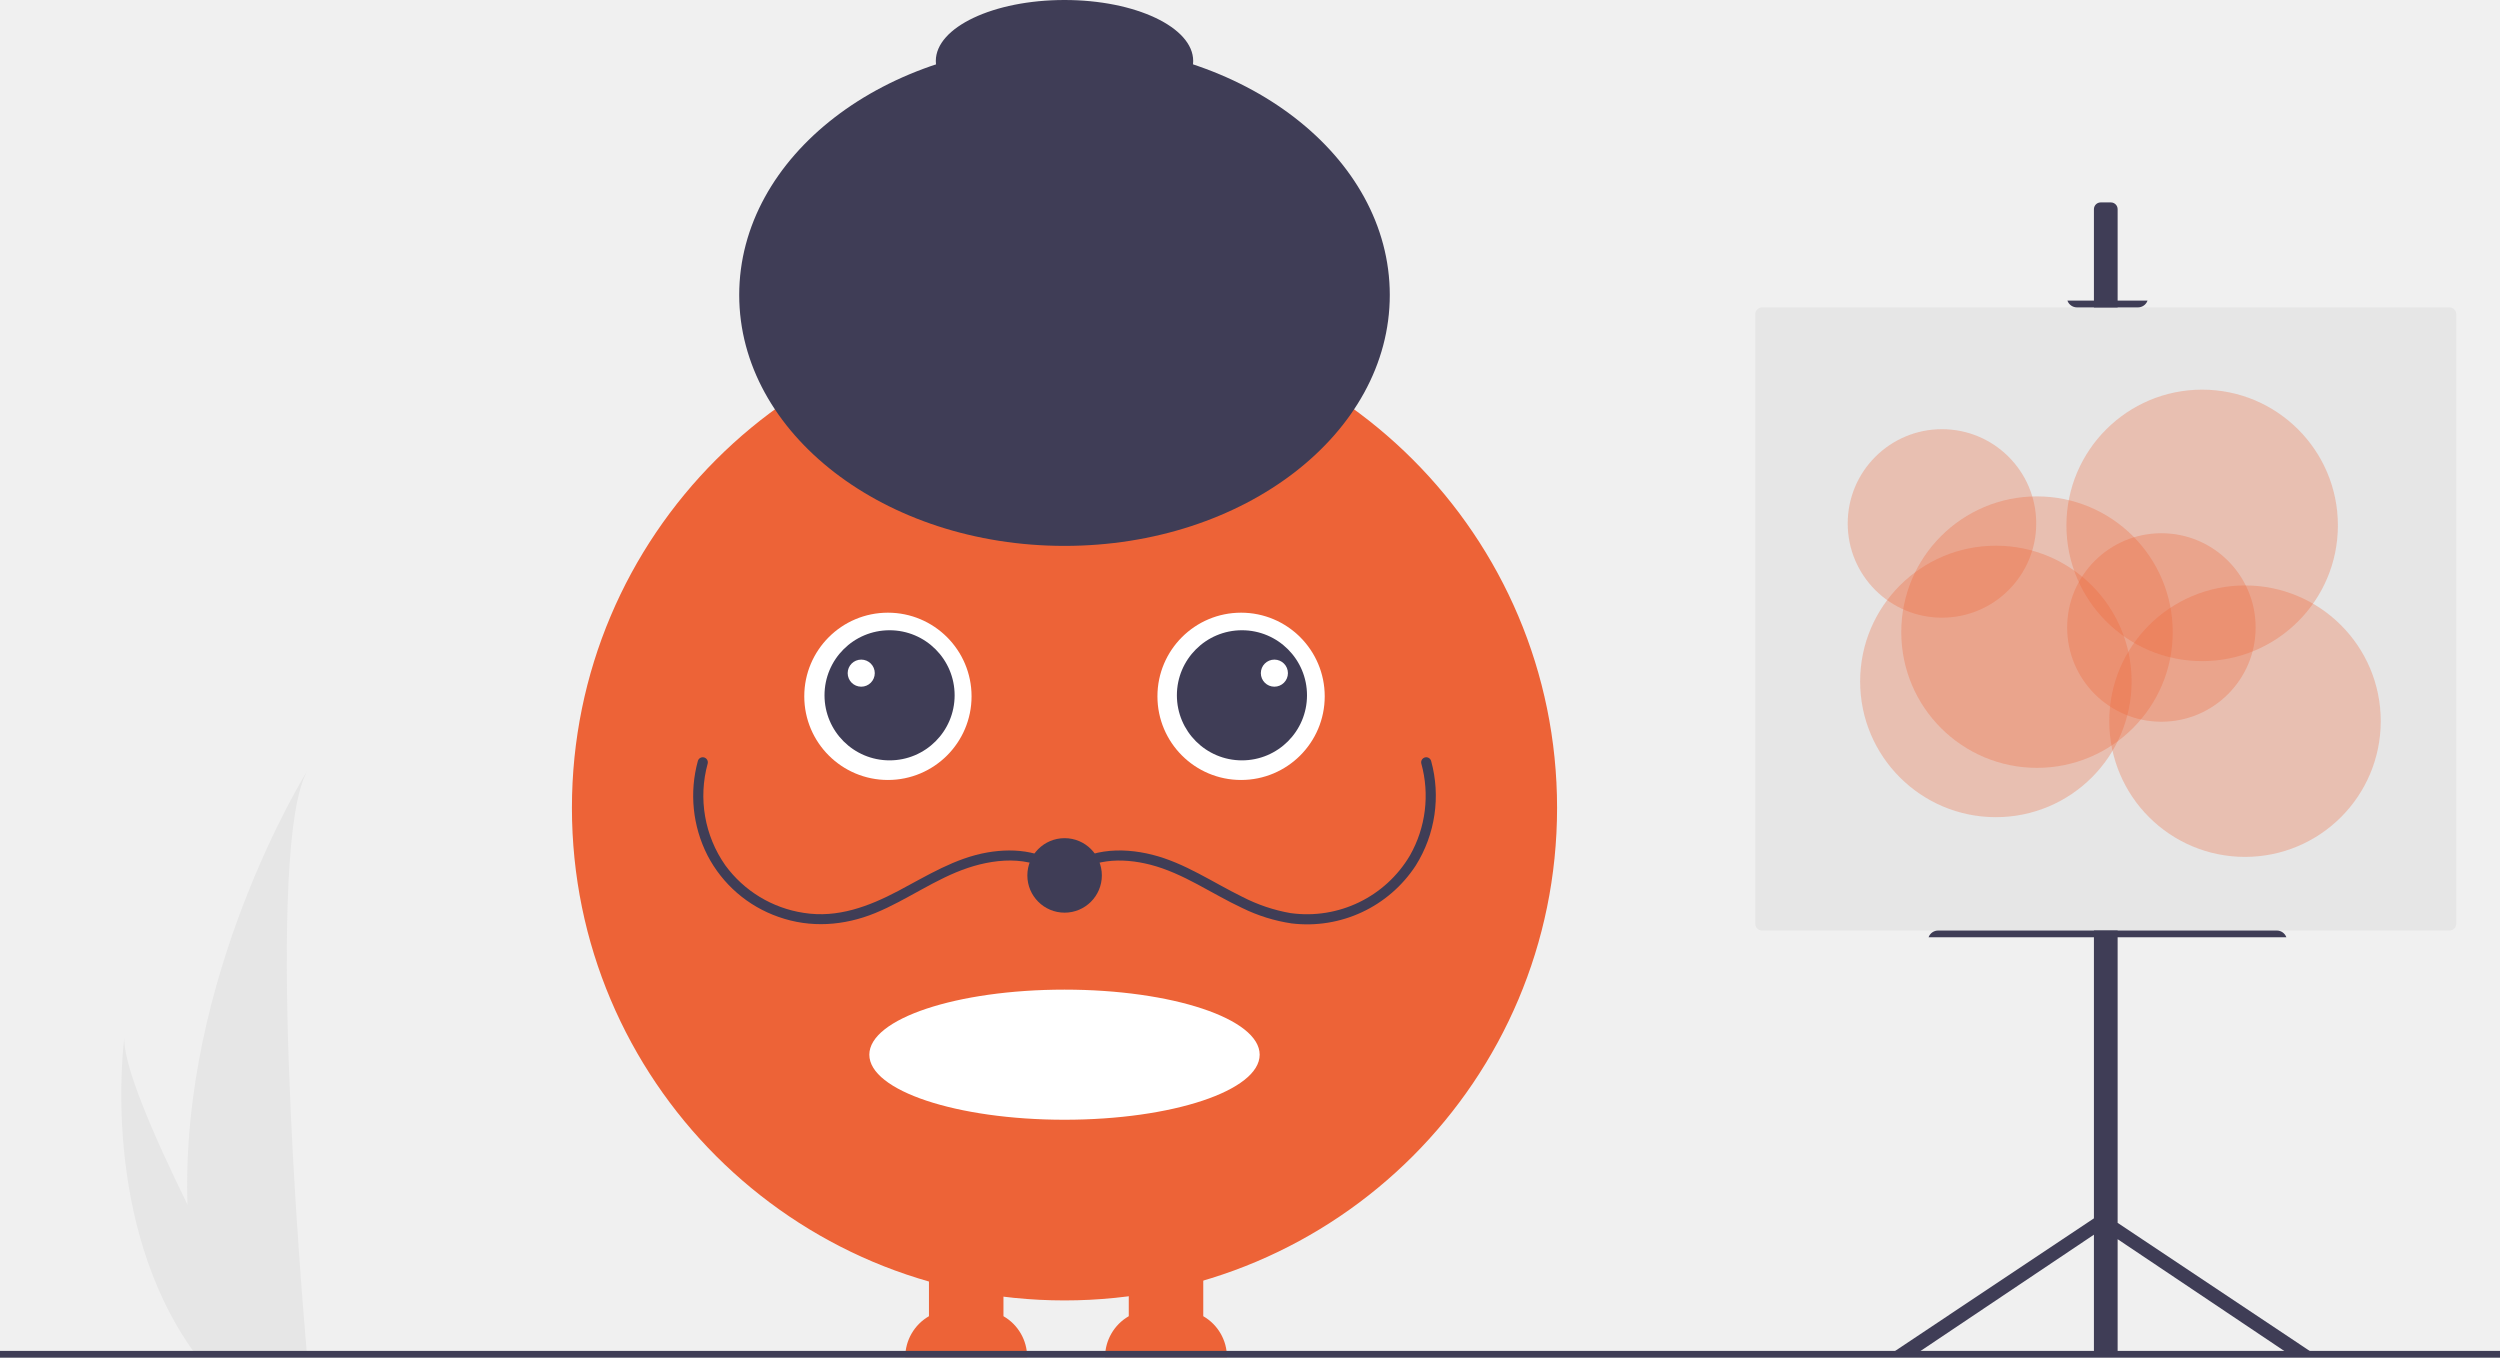
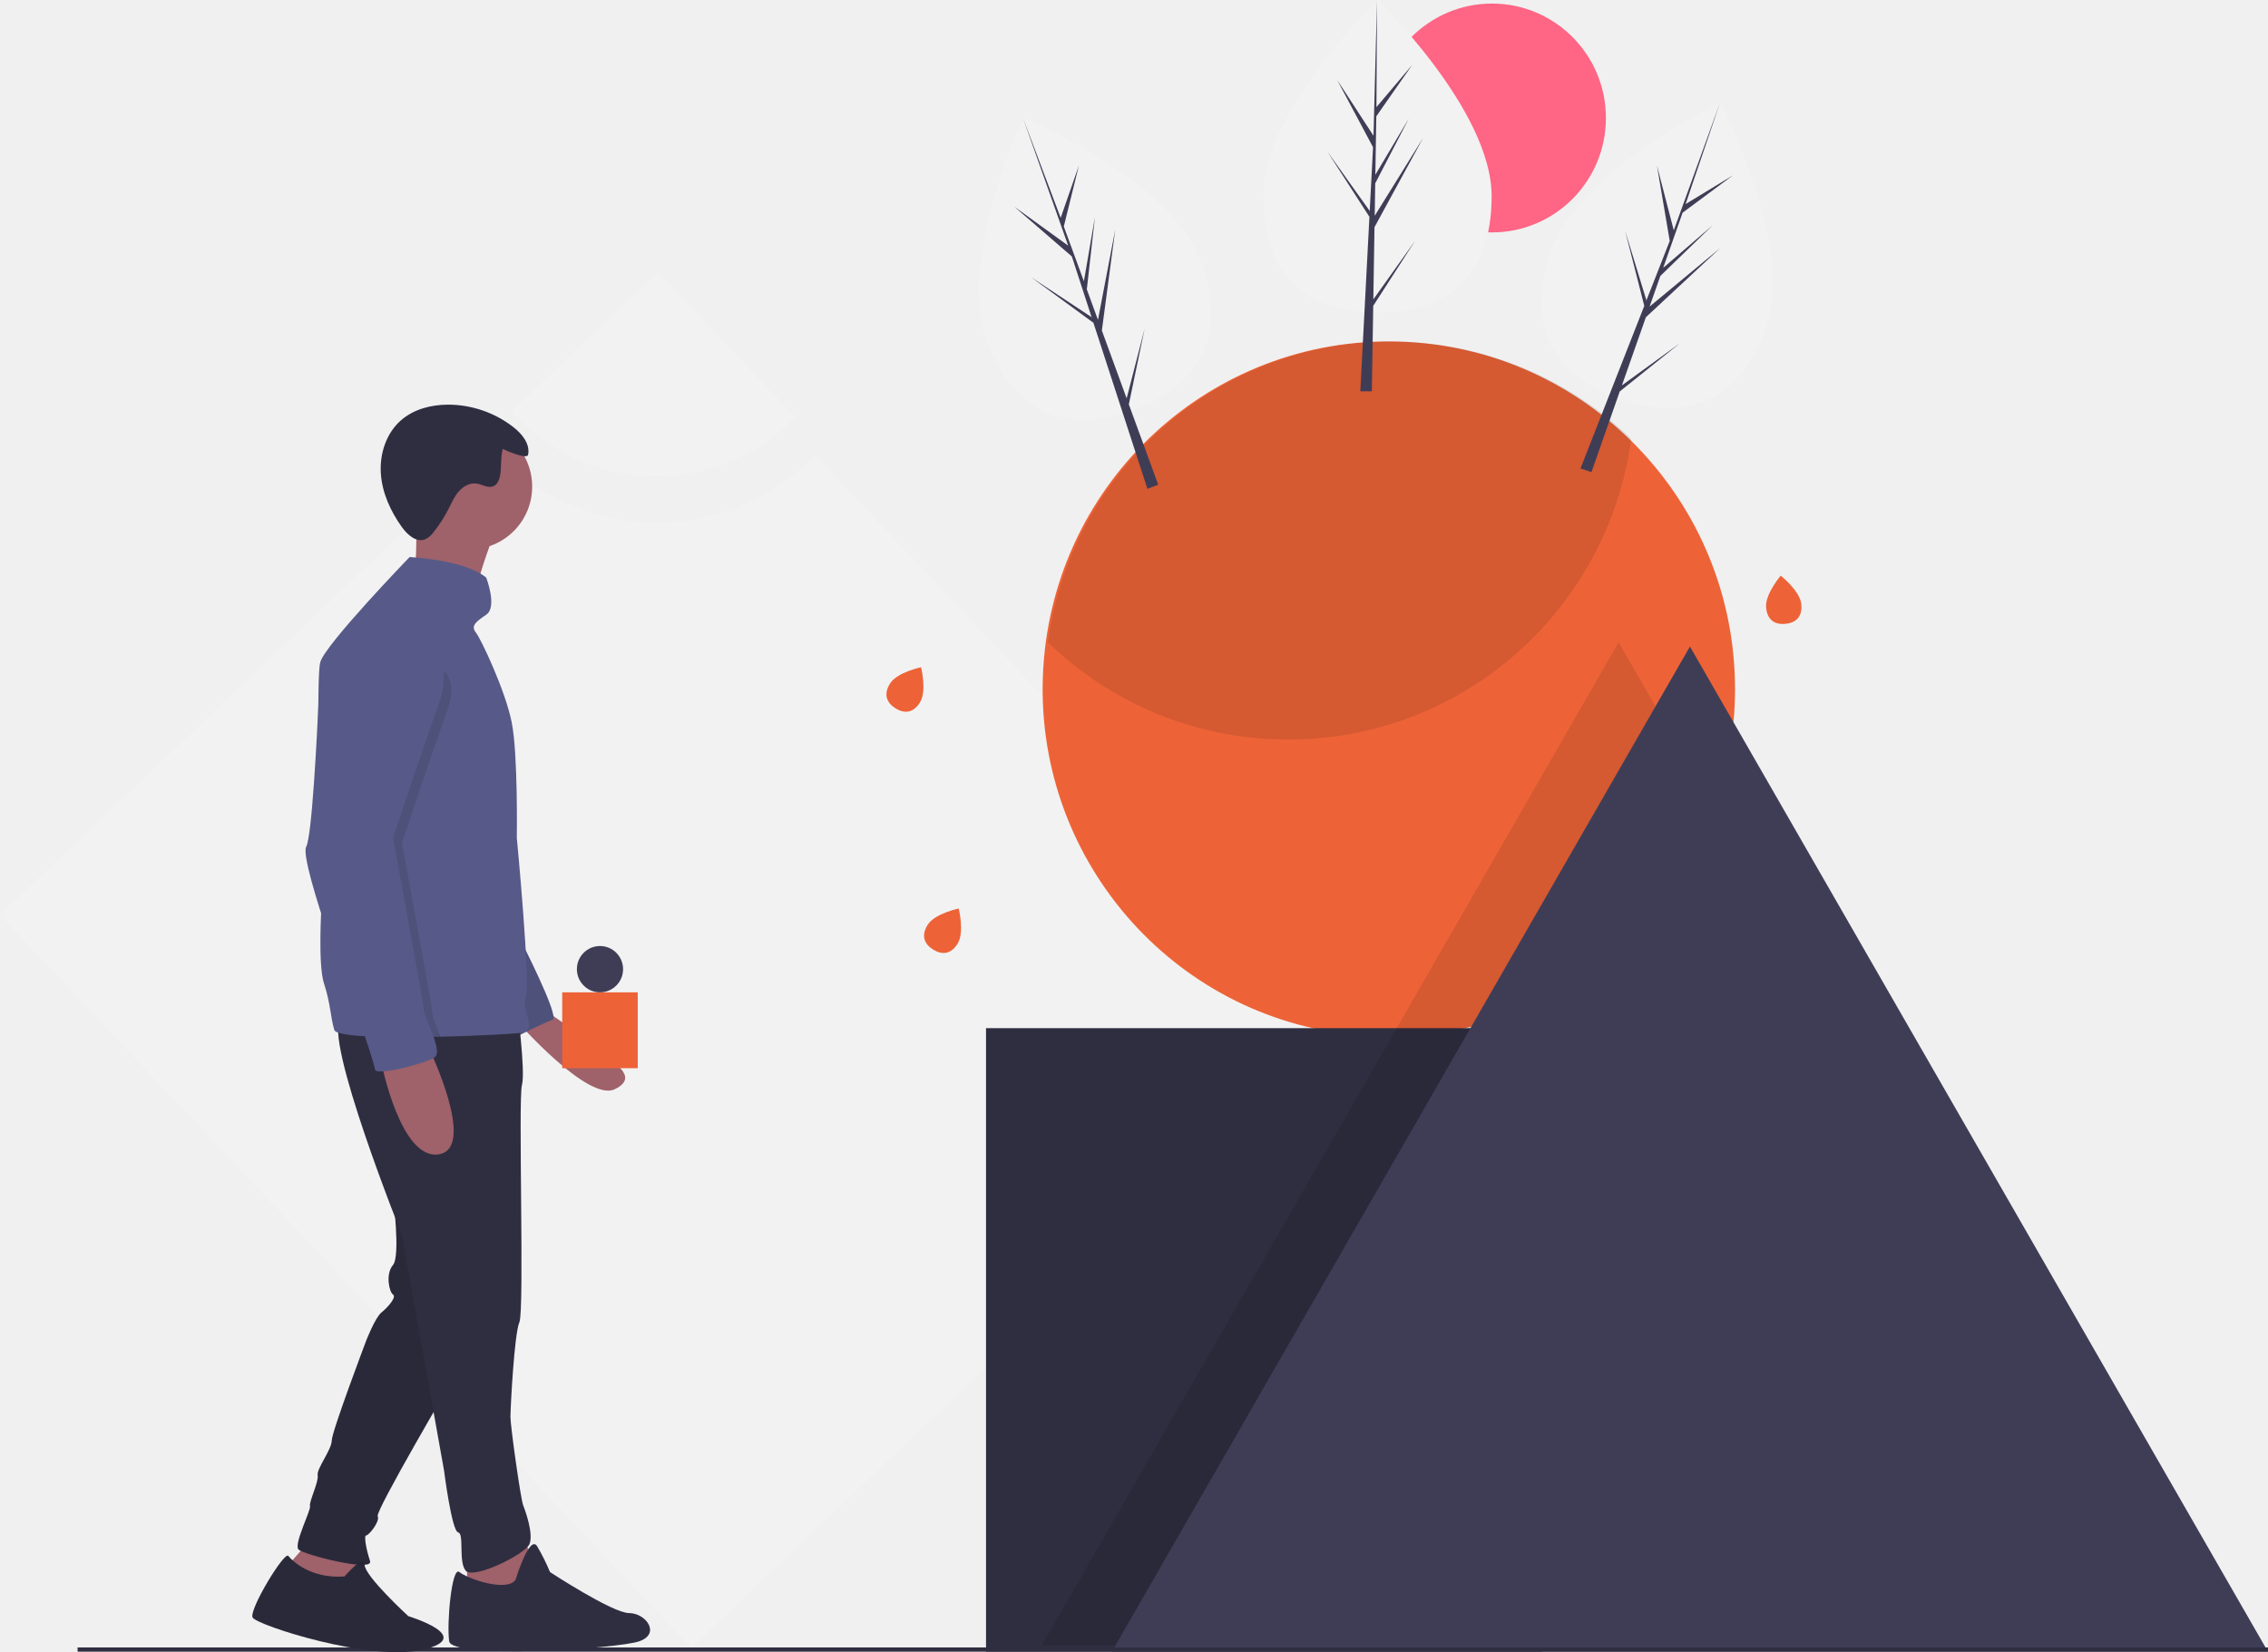
- <svg xmlns="http://www.w3.org/2000/svg" id="fa9a32cc-44b8-4cc2-a997-023e29387d3e" data-name="Layer 1" width="738.22" height="400.902" viewBox="0 0 738.22 400.902">
-   <path d="M527.2,638.209V570.321h-22v67.888a13.983,13.983,0,0,0-7,12.112h36A13.983,13.983,0,0,0,527.2,638.209Z" transform="translate(-230.89 -249.5492)" fill="#ed6337" />
-   <path d="M586.2,638.209V570.321h-22v67.888a13.983,13.983,0,0,0-7,12.112h36A13.983,13.983,0,0,0,586.2,638.209Z" transform="translate(-230.89 -249.5492)" fill="#ed6337" />
-   <circle cx="314.334" cy="238.549" r="145.451" fill="#ed6337" />
-   <ellipse cx="314.334" cy="311.436" rx="57.632" ry="19.211" fill="#fff" />
-   <circle cx="262.191" cy="205.617" r="24.699" fill="#fff" />
-   <circle cx="366.476" cy="205.617" r="24.699" fill="#fff" />
-   <circle cx="262.679" cy="205.316" r="19.211" fill="#3f3d56" />
-   <circle cx="366.732" cy="205.316" r="19.211" fill="#3f3d56" />
-   <ellipse cx="314.334" cy="87.098" rx="96.053" ry="74.098" fill="#3f3d56" />
-   <ellipse cx="314.334" cy="18" rx="38" ry="18" fill="#3f3d56" />
-   <path d="M546.284,509.304c6.323-6.406,16.047-6.534,24.256-4.425,9.786,2.515,18.116,8.574,27.178,12.799a49.556,49.556,0,0,0,14.58,4.548,38.279,38.279,0,0,0,36.639-17.086,38.758,38.758,0,0,0,4.542-30.917,1.501,1.501,0,0,0-2.893.798,35.707,35.707,0,0,1-3.344,27.113,35.297,35.297,0,0,1-35.304,17.038,49.627,49.627,0,0,1-14.229-4.812c-8.761-4.29-16.985-10.004-26.549-12.417-9.214-2.325-19.948-1.901-26.997,5.241-1.358,1.375.762,3.498,2.121,2.121Z" transform="translate(-230.89 -249.5492)" fill="#3f3d56" />
-   <path d="M546.284,507.183c-6.229-6.311-15.39-7.37-23.77-5.927-9.615,1.656-17.887,6.889-26.379,11.37-8.677,4.579-17.928,8.082-27.891,6.486a35.209,35.209,0,0,1-23.175-14.039,35.777,35.777,0,0,1-5.208-30.052,1.501,1.501,0,0,0-2.893-.798,38.809,38.809,0,0,0,2.823,27.89A37.472,37.472,0,0,0,460.769,520.297c9.414,3.348,19.351,2.63,28.521-1.116,9.426-3.851,17.775-10.137,27.456-13.368,8.937-2.983,20.26-3.758,27.416,3.492,1.358,1.376,3.479-.745,2.121-2.121Z" transform="translate(-230.89 -249.5492)" fill="#3f3d56" />
-   <circle cx="314.364" cy="258.5" r="11" fill="#3f3d56" />
-   <circle cx="254.31" cy="198.772" r="4" fill="#fff" />
-   <circle cx="376.31" cy="198.772" r="4" fill="#fff" />
-   <path d="M286.245,605.245a158.394,158.394,0,0,0,7.399,43.785c.103.329.211.653.319.982h27.612c-.029-.295-.059-.624-.088-.982-1.841-21.166-12.456-149.988.236-172.018C320.613,478.799,284.104,537.991,286.245,605.245Z" transform="translate(-230.89 -249.5492)" fill="#e6e6e6" />
-   <path d="M288.317,649.03c.231.329.471.658.717.982h20.714c-.157-.28-.339-.609-.55-.982-3.422-6.176-13.551-24.642-22.953-43.785-10.104-20.572-19.374-41.924-18.593-49.652C267.411,557.335,260.419,610.469,288.317,649.03Z" transform="translate(-230.89 -249.5492)" fill="#e6e6e6" />
-   <rect y="398.902" width="738.22" height="2" fill="#3f3d56" />
-   <path d="M914.2,649.321l-58-38.681V311.321a2,2,0,0,0-2-2h-3a2,2,0,0,0-2,2V609.314L789.212,649.321l7.671-.098,52.317-35.088v35.186h7V615.468l50.329,33.755Z" transform="translate(-230.89 -249.5492)" fill="#3f3d56" />
-   <path d="M751.2,340.321a2.002,2.002,0,0,0-2,2V522.321a2.003,2.003,0,0,0,2,2h203a2.003,2.003,0,0,0,2-2V342.321a2.002,2.002,0,0,0-2-2Z" transform="translate(-230.89 -249.5492)" fill="#e6e6e6" />
-   <path d="M841.371,338.321a3.006,3.006,0,0,0,2.829,2h18a3.006,3.006,0,0,0,2.829-2Z" transform="translate(-230.89 -249.5492)" fill="#3f3d56" />
-   <path d="M800.371,526.321h105.658a3.006,3.006,0,0,0-2.829-2h-100A3.006,3.006,0,0,0,800.371,526.321Z" transform="translate(-230.89 -249.5492)" fill="#3f3d56" />
-   <circle cx="573.44" cy="154.567" r="27.835" fill="#ed6337" opacity="0.3" />
-   <circle cx="638.235" cy="185.287" r="27.835" fill="#ed6337" opacity="0.3" />
-   <circle cx="601.502" cy="186.659" r="40.082" fill="#ed6337" opacity="0.3" />
-   <circle cx="589.357" cy="201.219" r="40.082" fill="#ed6337" opacity="0.3" />
-   <circle cx="662.925" cy="212.949" r="40.082" fill="#ed6337" opacity="0.3" />
-   <circle cx="650.27" cy="155.14" r="40.082" fill="#ed6337" opacity="0.3" />
+ <svg xmlns="http://www.w3.org/2000/svg" xmlns:xlink="http://www.w3.org/1999/xlink" width="206pt" height="150pt" viewBox="0 0 206 150" version="1.1">
+   <defs>
+     <filter id="alpha" filterUnits="objectBoundingBox" x="0%" y="0%" width="100%" height="100%">
+       <feColorMatrix type="matrix" in="SourceGraphic" values="0 0 0 0 1 0 0 0 0 1 0 0 0 0 1 0 0 0 1 0" />
+     </filter>
+     <mask id="mask0">
+       <g filter="url(#alpha)">
+         <rect x="0" y="0" width="206" height="150" style="fill:rgb(0%,0%,0%);fill-opacity:0.102;stroke:none;" />
+       </g>
+     </mask>
+     <clipPath id="clip1">
+       <rect x="0" y="0" width="206" height="150" />
+     </clipPath>
+     <g id="surface5" clip-path="url(#clip1)">
+       <path style=" stroke:none;fill-rule:nonzero;fill:rgb(0%,0%,0%);fill-opacity:1;" d="M 144.371 51.16 C 146.34 47.668 147.629 43.832 148.16 39.855 C 139.633 31.602 127.207 28.859 116.02 32.762 C 104.828 36.668 96.773 46.551 95.18 58.336 C 100.344 63.348 107.066 66.426 114.223 67.055 C 114.965 67.121 115.711 67.16 116.465 67.168 C 116.645 67.172 116.82 67.176 117 67.176 C 128.336 67.188 138.793 61.066 144.371 51.16 Z M 144.371 51.16 " />
+     </g>
+     <mask id="mask1">
+       <g filter="url(#alpha)">
+         <rect x="0" y="0" width="206" height="150" style="fill:rgb(0%,0%,0%);fill-opacity:0.102;stroke:none;" />
+       </g>
+     </mask>
+     <clipPath id="clip2">
+       <rect x="0" y="0" width="206" height="150" />
+     </clipPath>
+     <g id="surface8" clip-path="url(#clip2)">
+       <path style=" stroke:none;fill-rule:nonzero;fill:rgb(0%,0%,0%);fill-opacity:1;" d="M 156.234 74.371 C 152.27 83.715 144.07 90.578 134.203 92.812 L 141.203 92.812 L 141.203 149.445 L 94.625 149.445 L 120.766 103.988 L 126.754 93.574 L 127.191 92.812 L 147.016 58.34 Z M 156.234 74.371 " />
+     </g>
+     <mask id="mask2">
+       <g filter="url(#alpha)">
+         <rect x="0" y="0" width="206" height="150" style="fill:rgb(0%,0%,0%);fill-opacity:0.102;stroke:none;" />
+       </g>
+     </mask>
+     <clipPath id="clip3">
+       <rect x="0" y="0" width="206" height="150" />
+     </clipPath>
+     <g id="surface11" clip-path="url(#clip3)">
+       <path style=" stroke:none;fill-rule:nonzero;fill:rgb(0%,0%,0%);fill-opacity:1;" d="M 31.293 143.188 C 31.293 143.188 33.09 141.082 33.117 142.137 C 33.145 143.188 37.09 146.797 37.09 146.797 C 37.09 146.797 43.234 148.66 38.48 149.824 C 33.727 150.988 23.293 147.609 22.945 146.914 C 22.598 146.215 25.844 140.859 26.191 141.324 C 26.539 141.789 28.277 143.422 31.293 143.188 Z M 31.293 143.188 " />
+     </g>
+     <mask id="mask3">
+       <g filter="url(#alpha)">
+         <rect x="0" y="0" width="206" height="150" style="fill:rgb(0%,0%,0%);fill-opacity:0.102;stroke:none;" />
+       </g>
+     </mask>
+     <clipPath id="clip4">
+       <rect x="0" y="0" width="206" height="150" />
+     </clipPath>
+     <g id="surface14" clip-path="url(#clip4)">
+       <path style=" stroke:none;fill-rule:nonzero;fill:rgb(0%,0%,0%);fill-opacity:1;" d="M 35.695 108.617 C 35.695 108.617 36.395 114.086 35.695 114.902 C 35 115.715 35.348 117.348 35.695 117.578 C 36.047 117.812 35.234 118.742 34.652 119.207 C 34.074 119.676 33.262 121.77 33.262 121.77 C 33.262 121.77 30.133 130.035 30.133 130.848 C 30.133 131.664 28.742 133.41 28.855 133.992 C 28.973 134.574 28.047 136.438 28.16 136.785 C 28.277 137.133 26.652 140.277 27.117 140.742 C 27.582 141.207 33.957 142.84 33.609 141.789 C 33.262 140.742 33.031 139.461 33.262 139.461 C 33.496 139.461 34.539 138.184 34.305 137.715 C 34.074 137.25 41.262 125.027 41.262 125.027 Z M 35.695 108.617 " />
+     </g>
+     <mask id="mask4">
+       <g filter="url(#alpha)">
+         <rect x="0" y="0" width="206" height="150" style="fill:rgb(0%,0%,0%);fill-opacity:0.102;stroke:none;" />
+       </g>
+     </mask>
+     <clipPath id="clip5">
+       <rect x="0" y="0" width="206" height="150" />
+     </clipPath>
+     <g id="surface17" clip-path="url(#clip5)">
+       <path style=" stroke:none;fill-rule:nonzero;fill:rgb(0%,0%,0%);fill-opacity:1;" d="M 47.176 85.172 C 47.176 85.172 50.887 92.387 50.191 92.621 C 49.492 92.855 46.711 94.25 46.711 94.25 L 45.438 86.918 Z M 47.176 85.172 " />
+     </g>
+     <mask id="mask5">
+       <g filter="url(#alpha)">
+         <rect x="0" y="0" width="206" height="150" style="fill:rgb(0%,0%,0%);fill-opacity:0.102;stroke:none;" />
+       </g>
+     </mask>
+     <clipPath id="clip6">
+       <rect x="0" y="0" width="206" height="150" />
+     </clipPath>
+     <g id="surface20" clip-path="url(#clip6)">
+       <path style=" stroke:none;fill-rule:nonzero;fill:rgb(0%,0%,0%);fill-opacity:1;" d="M 29.164 80.703 C 30.461 85.402 33.441 93.328 33.609 93.668 C 33.652 93.754 33.719 93.926 33.801 94.152 C 35.59 94.227 37.852 94.215 40.02 94.164 C 39.684 93.281 39.293 92.43 39.293 92.156 C 39.293 91.574 36.508 76.559 36.508 76.559 C 36.508 76.559 38.711 69.922 40.684 64.336 C 42.652 58.746 34.828 59.852 34.828 59.852 C 30.652 58.805 29.898 60.609 29.898 60.609 C 29.898 60.609 29.531 70.422 29.031 75.07 C 28.902 76.262 28.766 77.109 28.625 77.371 C 28.438 77.715 28.691 78.996 29.164 80.703 Z M 29.164 80.703 " />
+     </g>
+   </defs>
+   <g id="surface1">
+     <path style=" stroke:none;fill-rule:nonzero;fill:rgb(94.902%,94.902%,94.902%);fill-opacity:1;" d="M 74.051 41.316 C 70.176 45.355 64.793 47.586 59.203 47.465 C 53.617 47.34 48.336 44.879 44.637 40.672 L 0 83.094 L 62.77 149.672 L 122.602 92.812 Z M 74.051 41.316 " />
+     <path style=" stroke:none;fill-rule:nonzero;fill:rgb(94.902%,94.902%,94.902%);fill-opacity:1;" d="M 59.605 43.273 C 64.363 43.281 68.922 41.336 72.219 37.887 L 59.77 24.688 L 46.473 37.324 C 49.793 41.113 54.578 43.281 59.605 43.273 Z M 59.605 43.273 " />
+     <path style=" stroke:none;fill-rule:nonzero;fill:rgb(92.941%,38.824%,21.569%);fill-opacity:1;" d="M 157.59 62.582 C 157.602 70.957 154.289 78.992 148.391 84.914 C 142.492 90.836 134.488 94.16 126.148 94.152 C 125.969 94.152 125.789 94.152 125.609 94.148 C 124.855 94.137 124.109 94.098 123.371 94.031 C 106.43 92.523 93.754 77.77 94.758 60.727 C 95.758 43.684 110.074 30.527 127.074 31.027 C 144.07 31.531 157.59 45.512 157.59 62.582 Z M 157.59 62.582 " />
+     <use xlink:href="#surface5" mask="url(#mask0)" />
+     <path style=" stroke:none;fill-rule:nonzero;fill:rgb(18.431%,18.039%,25.49%);fill-opacity:1;" d="M 89.559 93.387 L 140.059 93.387 L 140.059 150.02 L 89.559 150.02 Z M 89.559 93.387 " />
+     <use xlink:href="#surface8" mask="url(#mask1)" />
+     <path style=" stroke:none;fill-rule:nonzero;fill:rgb(24.706%,23.922%,33.725%);fill-opacity:1;" d="M 153.496 58.723 L 205.996 150.02 L 100.992 150.02 L 127.242 104.371 Z M 153.496 58.723 " />
+     <path style=" stroke:none;fill-rule:nonzero;fill:rgb(18.431%,18.039%,25.49%);fill-opacity:1;" d="M 7.047 149.637 L 205.996 149.637 L 205.996 150.02 L 7.047 150.02 Z M 7.047 149.637 " />
+     <path style=" stroke:none;fill-rule:nonzero;fill:rgb(62.353%,38.039%,41.569%);fill-opacity:1;" d="M 32.684 140.977 L 32.336 143.887 L 30.363 144.816 L 28.16 144.117 L 26.652 144.816 L 26.191 142.141 L 28.855 139.113 Z M 32.684 140.977 " />
+     <path style=" stroke:none;fill-rule:nonzero;fill:rgb(18.431%,18.039%,25.49%);fill-opacity:1;" d="M 31.293 143.188 C 31.293 143.188 33.09 141.082 33.117 142.137 C 33.145 143.188 37.09 146.797 37.09 146.797 C 37.09 146.797 43.234 148.66 38.48 149.824 C 33.727 150.988 23.293 147.609 22.945 146.914 C 22.598 146.215 25.844 140.859 26.191 141.324 C 26.539 141.789 28.277 143.422 31.293 143.188 Z M 31.293 143.188 " />
+     <path style=" stroke:none;fill-rule:nonzero;fill:rgb(18.431%,18.039%,25.49%);fill-opacity:1;" d="M 35.695 108.617 C 35.695 108.617 36.395 114.086 35.695 114.902 C 35 115.715 35.348 117.348 35.695 117.578 C 36.047 117.812 35.234 118.742 34.652 119.207 C 34.074 119.676 33.262 121.77 33.262 121.77 C 33.262 121.77 30.133 130.035 30.133 130.848 C 30.133 131.664 28.742 133.41 28.855 133.992 C 28.973 134.574 28.047 136.438 28.16 136.785 C 28.277 137.133 26.652 140.277 27.117 140.742 C 27.582 141.207 33.957 142.84 33.609 141.789 C 33.262 140.742 33.031 139.461 33.262 139.461 C 33.496 139.461 34.539 138.184 34.305 137.715 C 34.074 137.25 41.262 125.027 41.262 125.027 Z M 35.695 108.617 " />
+     <use xlink:href="#surface11" mask="url(#mask2)" />
+     <use xlink:href="#surface14" mask="url(#mask3)" />
+     <path style=" stroke:none;fill-rule:nonzero;fill:rgb(62.353%,38.039%,41.569%);fill-opacity:1;" d="M 47.523 139.531 L 48.797 142.789 L 48.219 147.328 L 44.508 147.098 L 42.422 145.234 L 42.422 141.277 Z M 47.523 139.531 " />
+     <path style=" stroke:none;fill-rule:nonzero;fill:rgb(18.431%,18.039%,25.49%);fill-opacity:1;" d="M 46.828 143.488 C 46.828 143.488 48.102 139.297 48.797 140.461 C 49.238 141.211 49.625 141.988 49.957 142.789 C 49.957 142.789 55.637 146.516 57.145 146.516 C 58.652 146.516 60.043 148.379 58.074 149.074 C 56.102 149.773 41.031 150.707 40.797 149.074 C 40.566 147.445 41.031 142.207 41.727 142.789 C 42.422 143.371 46.016 144.652 46.828 143.488 Z M 46.828 143.488 " />
+     <path style=" stroke:none;fill-rule:nonzero;fill:rgb(62.353%,38.039%,41.569%);fill-opacity:1;" d="M 49.727 91.922 C 49.727 91.922 54.836 95.41 55.066 95.875 C 55.301 96.34 58.266 97.773 55.828 98.938 C 53.395 100.102 46.941 92.738 46.941 92.738 Z M 49.727 91.922 " />
+     <path style=" stroke:none;fill-rule:nonzero;fill:rgb(34.118%,35.294%,53.333%);fill-opacity:1;" d="M 47.176 85.172 C 47.176 85.172 50.887 92.387 50.191 92.621 C 49.492 92.855 46.711 94.25 46.711 94.25 L 45.438 86.918 Z M 47.176 85.172 " />
+     <use xlink:href="#surface17" mask="url(#mask4)" />
+     <path style=" stroke:none;fill-rule:nonzero;fill:rgb(18.431%,18.039%,25.49%);fill-opacity:1;" d="M 46.941 91.223 C 46.941 91.223 47.754 97.277 47.406 98.559 C 47.059 99.836 47.641 119.043 47.176 120.09 C 46.711 121.141 46.363 127.891 46.363 128.707 C 46.363 129.52 47.289 136.156 47.523 136.738 C 47.754 137.32 48.449 139.297 48.102 140.23 C 47.754 141.16 43 143.488 42.305 142.672 C 41.609 141.859 42.191 139.297 41.609 139.184 C 41.031 139.066 40.336 133.594 40.336 133.594 L 36.508 112.176 C 36.508 112.176 29.32 94.25 30.945 92.504 C 32.566 90.758 46.941 91.223 46.941 91.223 Z M 46.941 91.223 " />
+     <path style=" stroke:none;fill-rule:nonzero;fill:rgb(62.353%,38.039%,41.569%);fill-opacity:1;" d="M 48.336 44.199 C 48.336 47.348 45.789 49.902 42.652 49.902 C 39.516 49.902 36.973 47.348 36.973 44.199 C 36.973 41.047 39.516 38.492 42.652 38.492 C 45.789 38.492 48.336 41.047 48.336 44.199 Z M 48.336 44.199 " />
+     <path style=" stroke:none;fill-rule:nonzero;fill:rgb(62.353%,38.039%,41.569%);fill-opacity:1;" d="M 44.742 48.852 C 44.742 48.852 42.887 53.742 43.117 54.789 C 43.348 55.836 37.668 52.926 37.668 52.926 C 37.668 52.926 38.016 47.223 37.668 45.711 C 37.32 44.199 44.742 48.852 44.742 48.852 Z M 44.742 48.852 " />
+     <path style=" stroke:none;fill-rule:nonzero;fill:rgb(34.118%,35.294%,53.333%);fill-opacity:1;" d="M 29.164 80.703 C 29.188 81.68 29.203 82.262 29.203 82.262 C 29.203 82.262 28.855 87.617 29.438 89.363 C 30.016 91.109 30.016 92.387 30.363 93.551 C 30.465 93.891 31.855 94.074 33.801 94.152 C 35.59 94.227 37.852 94.215 40.02 94.164 C 43.609 94.082 46.961 93.887 47.523 93.785 C 48.797 93.551 47.289 91.574 47.754 90.527 C 48.219 89.477 46.941 76.09 46.941 76.09 C 46.941 76.09 47.059 68.527 46.48 65.617 C 45.898 62.707 43.695 58.051 43.234 57.469 C 42.77 56.887 43.117 56.535 44.16 55.836 C 45.203 55.141 44.16 52.461 44.16 52.461 C 42.191 50.832 37.203 50.598 37.203 50.598 C 37.203 50.598 29.551 58.516 29.09 60.145 C 28.809 61.129 28.91 68.996 29.031 75.07 C 29.078 77.355 29.129 79.387 29.164 80.703 Z M 29.164 80.703 " />
+     <path style=" stroke:none;fill-rule:nonzero;fill:rgb(62.353%,38.039%,41.569%);fill-opacity:1;" d="M 38.945 95.18 C 38.945 95.18 43.348 104.262 39.871 104.844 C 36.395 105.426 34.652 96.578 34.652 96.578 Z M 38.945 95.18 " />
+     <path style=" stroke:none;fill-rule:nonzero;fill:rgb(18.431%,18.039%,25.49%);fill-opacity:1;" d="M 47.965 41.305 C 48.168 40.328 47.422 39.414 46.637 38.801 C 44.93 37.469 42.828 36.75 40.668 36.754 C 39.145 36.762 37.578 37.168 36.43 38.168 C 35.086 39.332 34.477 41.203 34.59 42.98 C 34.699 44.754 35.473 46.441 36.508 47.883 C 37.008 48.578 37.809 49.293 38.605 48.992 C 38.914 48.848 39.184 48.621 39.379 48.336 C 39.891 47.699 40.336 47.012 40.707 46.285 C 40.992 45.73 41.238 45.145 41.645 44.668 C 42.047 44.191 42.652 43.836 43.27 43.918 C 43.781 43.988 44.281 44.352 44.766 44.18 C 45.309 43.992 45.438 43.297 45.48 42.727 C 45.527 42.098 45.496 41.371 45.668 40.777 C 45.859 40.879 47.871 41.773 47.965 41.305 Z M 47.965 41.305 " />
+     <use xlink:href="#surface20" mask="url(#mask5)" />
+     <path style=" stroke:none;fill-rule:nonzero;fill:rgb(34.118%,35.294%,53.333%);fill-opacity:1;" d="M 36.508 56.07 C 36.508 56.07 41.844 58.281 39.871 63.871 C 37.898 69.457 35.695 76.09 35.695 76.09 C 35.695 76.09 38.48 91.109 38.48 91.691 C 38.48 92.273 40.219 95.414 39.523 95.996 C 38.828 96.578 34.191 97.742 34.074 97.16 C 33.957 96.578 33.031 93.668 32.797 93.203 C 32.566 92.738 27.117 78.188 27.812 76.906 C 28.324 75.965 28.773 67.332 28.977 62.836 C 29.07 60.23 30.527 57.863 32.812 56.617 C 33.895 56.043 35.152 55.73 36.508 56.07 Z M 36.508 56.07 " />
+     <path style=" stroke:none;fill-rule:nonzero;fill:rgb(92.941%,38.824%,21.569%);fill-opacity:1;" d="M 51.066 90.133 L 57.926 90.133 L 57.926 97.023 L 51.066 97.023 Z M 51.066 90.133 " />
+     <path style=" stroke:none;fill-rule:nonzero;fill:rgb(24.706%,23.922%,33.725%);fill-opacity:1;" d="M 56.594 88.031 C 56.594 89.191 55.652 90.133 54.496 90.133 C 53.34 90.133 52.398 89.191 52.398 88.031 C 52.398 86.867 53.34 85.926 54.496 85.926 C 55.652 85.926 56.594 86.867 56.594 88.031 Z M 56.594 88.031 " />
+     <path style=" stroke:none;fill-rule:nonzero;fill:rgb(100%,39.608%,51.765%);fill-opacity:1;" d="M 145.863 10.719 C 145.863 16.457 141.23 21.109 135.516 21.109 C 129.797 21.109 125.164 16.457 125.164 10.719 C 125.164 4.977 129.797 0.324 135.516 0.324 C 141.23 0.324 145.863 4.977 145.863 10.719 Z M 145.863 10.719 " />
+     <path style=" stroke:none;fill-rule:nonzero;fill:rgb(94.902%,94.902%,94.902%);fill-opacity:1;" d="M 135.484 17.816 C 135.484 25.656 130.844 28.395 125.117 28.395 C 119.391 28.395 114.746 25.656 114.746 17.816 C 114.746 9.973 125.117 0 125.117 0 C 125.117 0 135.484 9.973 135.484 17.816 Z M 135.484 17.816 " />
+     <path style=" stroke:none;fill-rule:nonzero;fill:rgb(24.706%,23.922%,33.725%);fill-opacity:1;" d="M 124.738 27.195 L 124.844 20.633 L 129.266 12.516 L 124.863 19.602 L 124.91 16.652 L 127.957 10.777 L 124.922 15.871 L 125.008 10.566 L 128.27 5.891 L 125.02 9.73 L 125.074 0 L 124.738 12.883 L 124.766 12.352 L 121.449 7.254 L 124.711 13.371 L 124.402 19.297 L 124.395 19.141 L 120.57 13.777 L 124.383 19.695 L 124.344 20.438 L 124.336 20.449 L 124.34 20.508 L 123.555 35.543 L 124.602 35.543 L 124.73 27.777 L 128.531 21.875 Z M 124.738 27.195 " />
+     <path style=" stroke:none;fill-rule:nonzero;fill:rgb(94.902%,94.902%,94.902%);fill-opacity:1;" d="M 160.473 29.535 C 157.996 36.969 152.727 38.086 147.297 36.262 C 141.863 34.438 138.328 30.363 140.805 22.93 C 143.281 15.492 156.27 9.336 156.27 9.336 C 156.27 9.336 162.949 22.098 160.473 29.535 Z M 160.473 29.535 " />
+     <path style=" stroke:none;fill-rule:nonzero;fill:rgb(24.706%,23.922%,33.725%);fill-opacity:1;" d="M 147.316 35.004 L 149.492 28.816 L 156.246 22.527 L 149.832 27.844 L 150.809 25.062 L 155.555 20.465 L 151.066 24.328 L 152.828 19.32 L 157.398 15.926 L 153.102 18.535 L 156.23 9.324 L 151.84 21.434 L 152.031 20.938 L 150.5 15.047 L 151.66 21.887 L 149.492 27.41 L 149.535 27.258 L 147.605 20.953 L 149.348 27.781 L 149.078 28.473 L 149.066 28.48 L 149.051 28.539 L 143.555 42.547 L 144.551 42.883 L 147.121 35.555 L 152.594 31.168 Z M 147.316 35.004 " />
+     <path style=" stroke:none;fill-rule:nonzero;fill:rgb(94.902%,94.902%,94.902%);fill-opacity:1;" d="M 109 23.551 C 111.809 30.867 108.457 35.098 103.113 37.168 C 97.77 39.234 92.457 38.355 89.648 31.039 C 86.84 23.723 92.945 10.672 92.945 10.672 C 92.945 10.672 106.191 16.234 109 23.551 Z M 109 23.551 " />
+     <path style=" stroke:none;fill-rule:nonzero;fill:rgb(24.706%,23.922%,33.725%);fill-opacity:1;" d="M 102.332 36.184 L 100.082 30.023 L 101.297 20.852 L 99.727 29.055 L 98.715 26.285 L 99.453 19.707 L 98.449 25.551 L 96.625 20.57 L 97.996 15.027 L 96.34 19.785 L 92.906 10.688 L 97.203 22.828 L 97.039 22.324 L 92.121 18.766 L 97.355 23.293 L 99.191 28.938 L 99.125 28.793 L 93.637 25.168 L 99.312 29.316 L 99.543 30.02 L 99.539 30.035 L 99.566 30.09 L 104.219 44.402 L 105.199 44.023 L 102.531 36.73 L 103.965 29.852 Z M 102.332 36.184 " />
+     <path style=" stroke:none;fill-rule:nonzero;fill:rgb(92.941%,38.824%,21.569%);fill-opacity:1;" d="M 86.977 85.715 C 86.336 86.742 85.504 86.719 84.75 86.246 C 84 85.773 83.613 85.031 84.258 84 C 84.898 82.973 87.078 82.52 87.078 82.52 C 87.078 82.52 87.621 84.688 86.977 85.715 Z M 86.977 85.715 " />
+     <path style=" stroke:none;fill-rule:nonzero;fill:rgb(92.941%,38.824%,21.569%);fill-opacity:1;" d="M 163.609 54.875 C 163.73 56.082 163.055 56.578 162.172 56.664 C 161.289 56.75 160.531 56.398 160.414 55.191 C 160.293 53.984 161.742 52.285 161.742 52.285 C 161.742 52.285 163.492 53.664 163.609 54.875 Z M 163.609 54.875 " />
+     <path style=" stroke:none;fill-rule:nonzero;fill:rgb(92.941%,38.824%,21.569%);fill-opacity:1;" d="M 83.559 63.801 C 82.918 64.828 82.086 64.805 81.332 64.332 C 80.582 63.859 80.195 63.113 80.84 62.086 C 81.48 61.059 83.66 60.605 83.66 60.605 C 83.66 60.605 84.203 62.77 83.559 63.801 Z M 83.559 63.801 " />
+   </g>
</svg>
